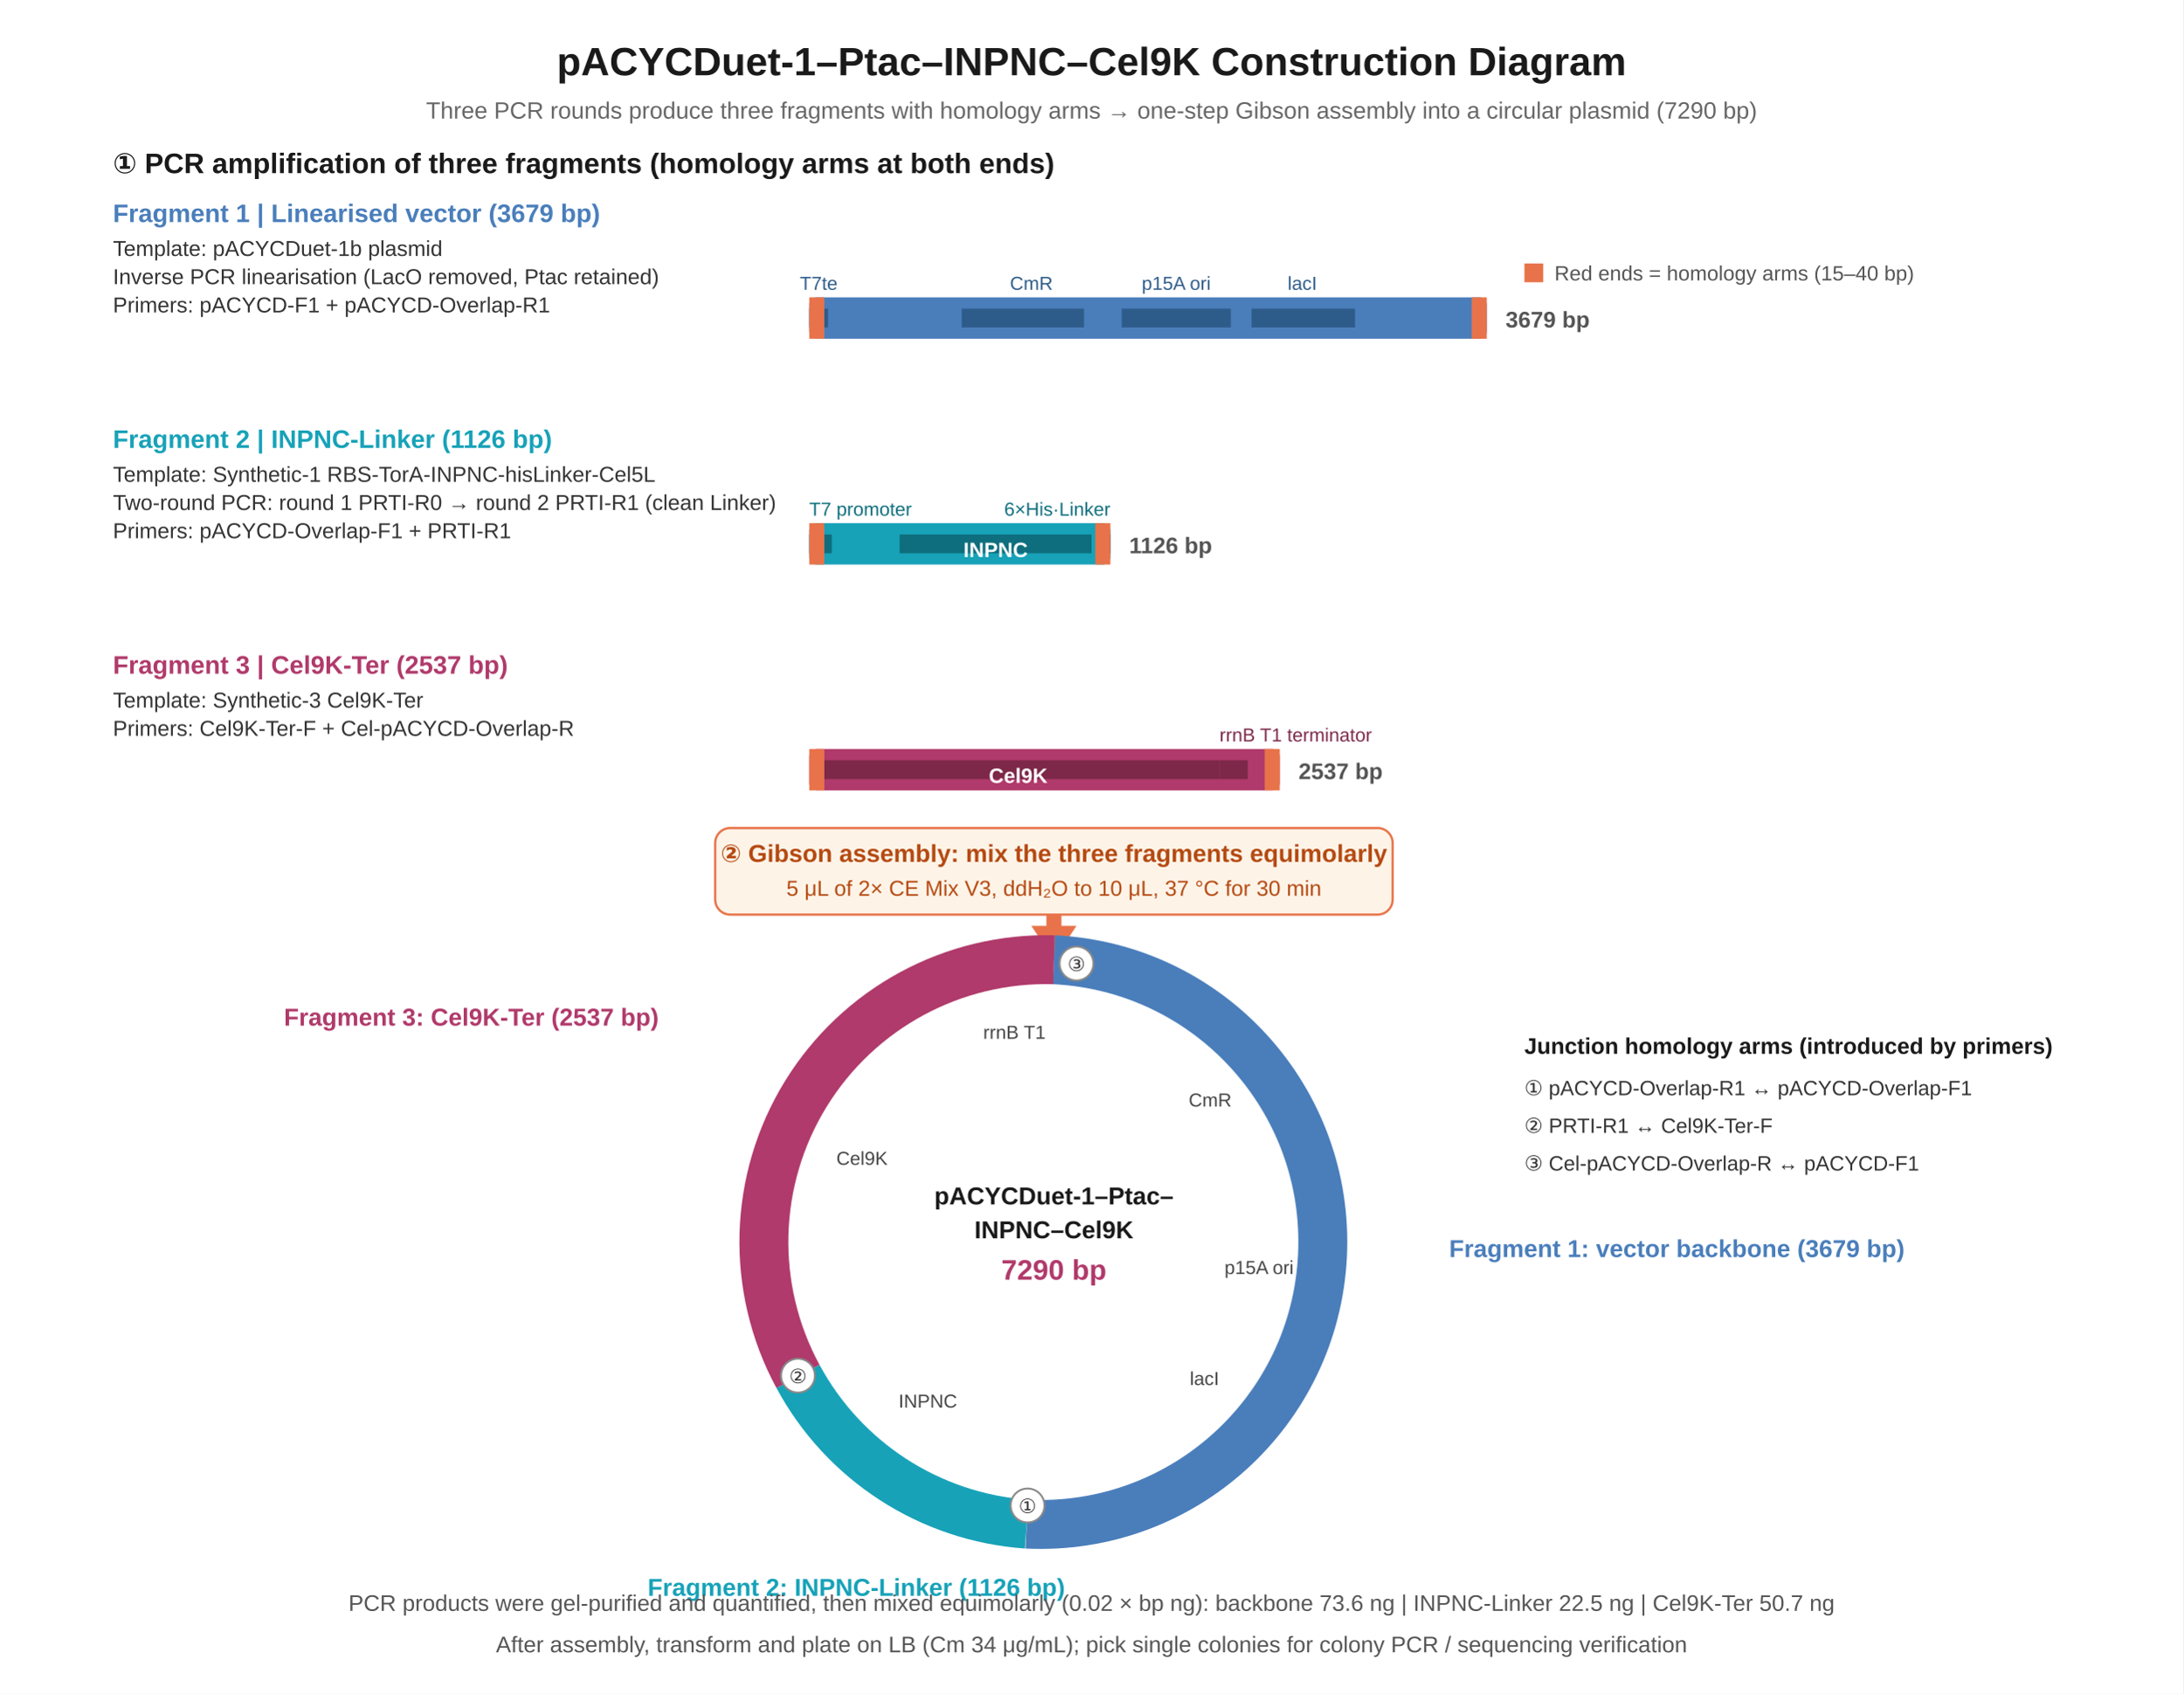
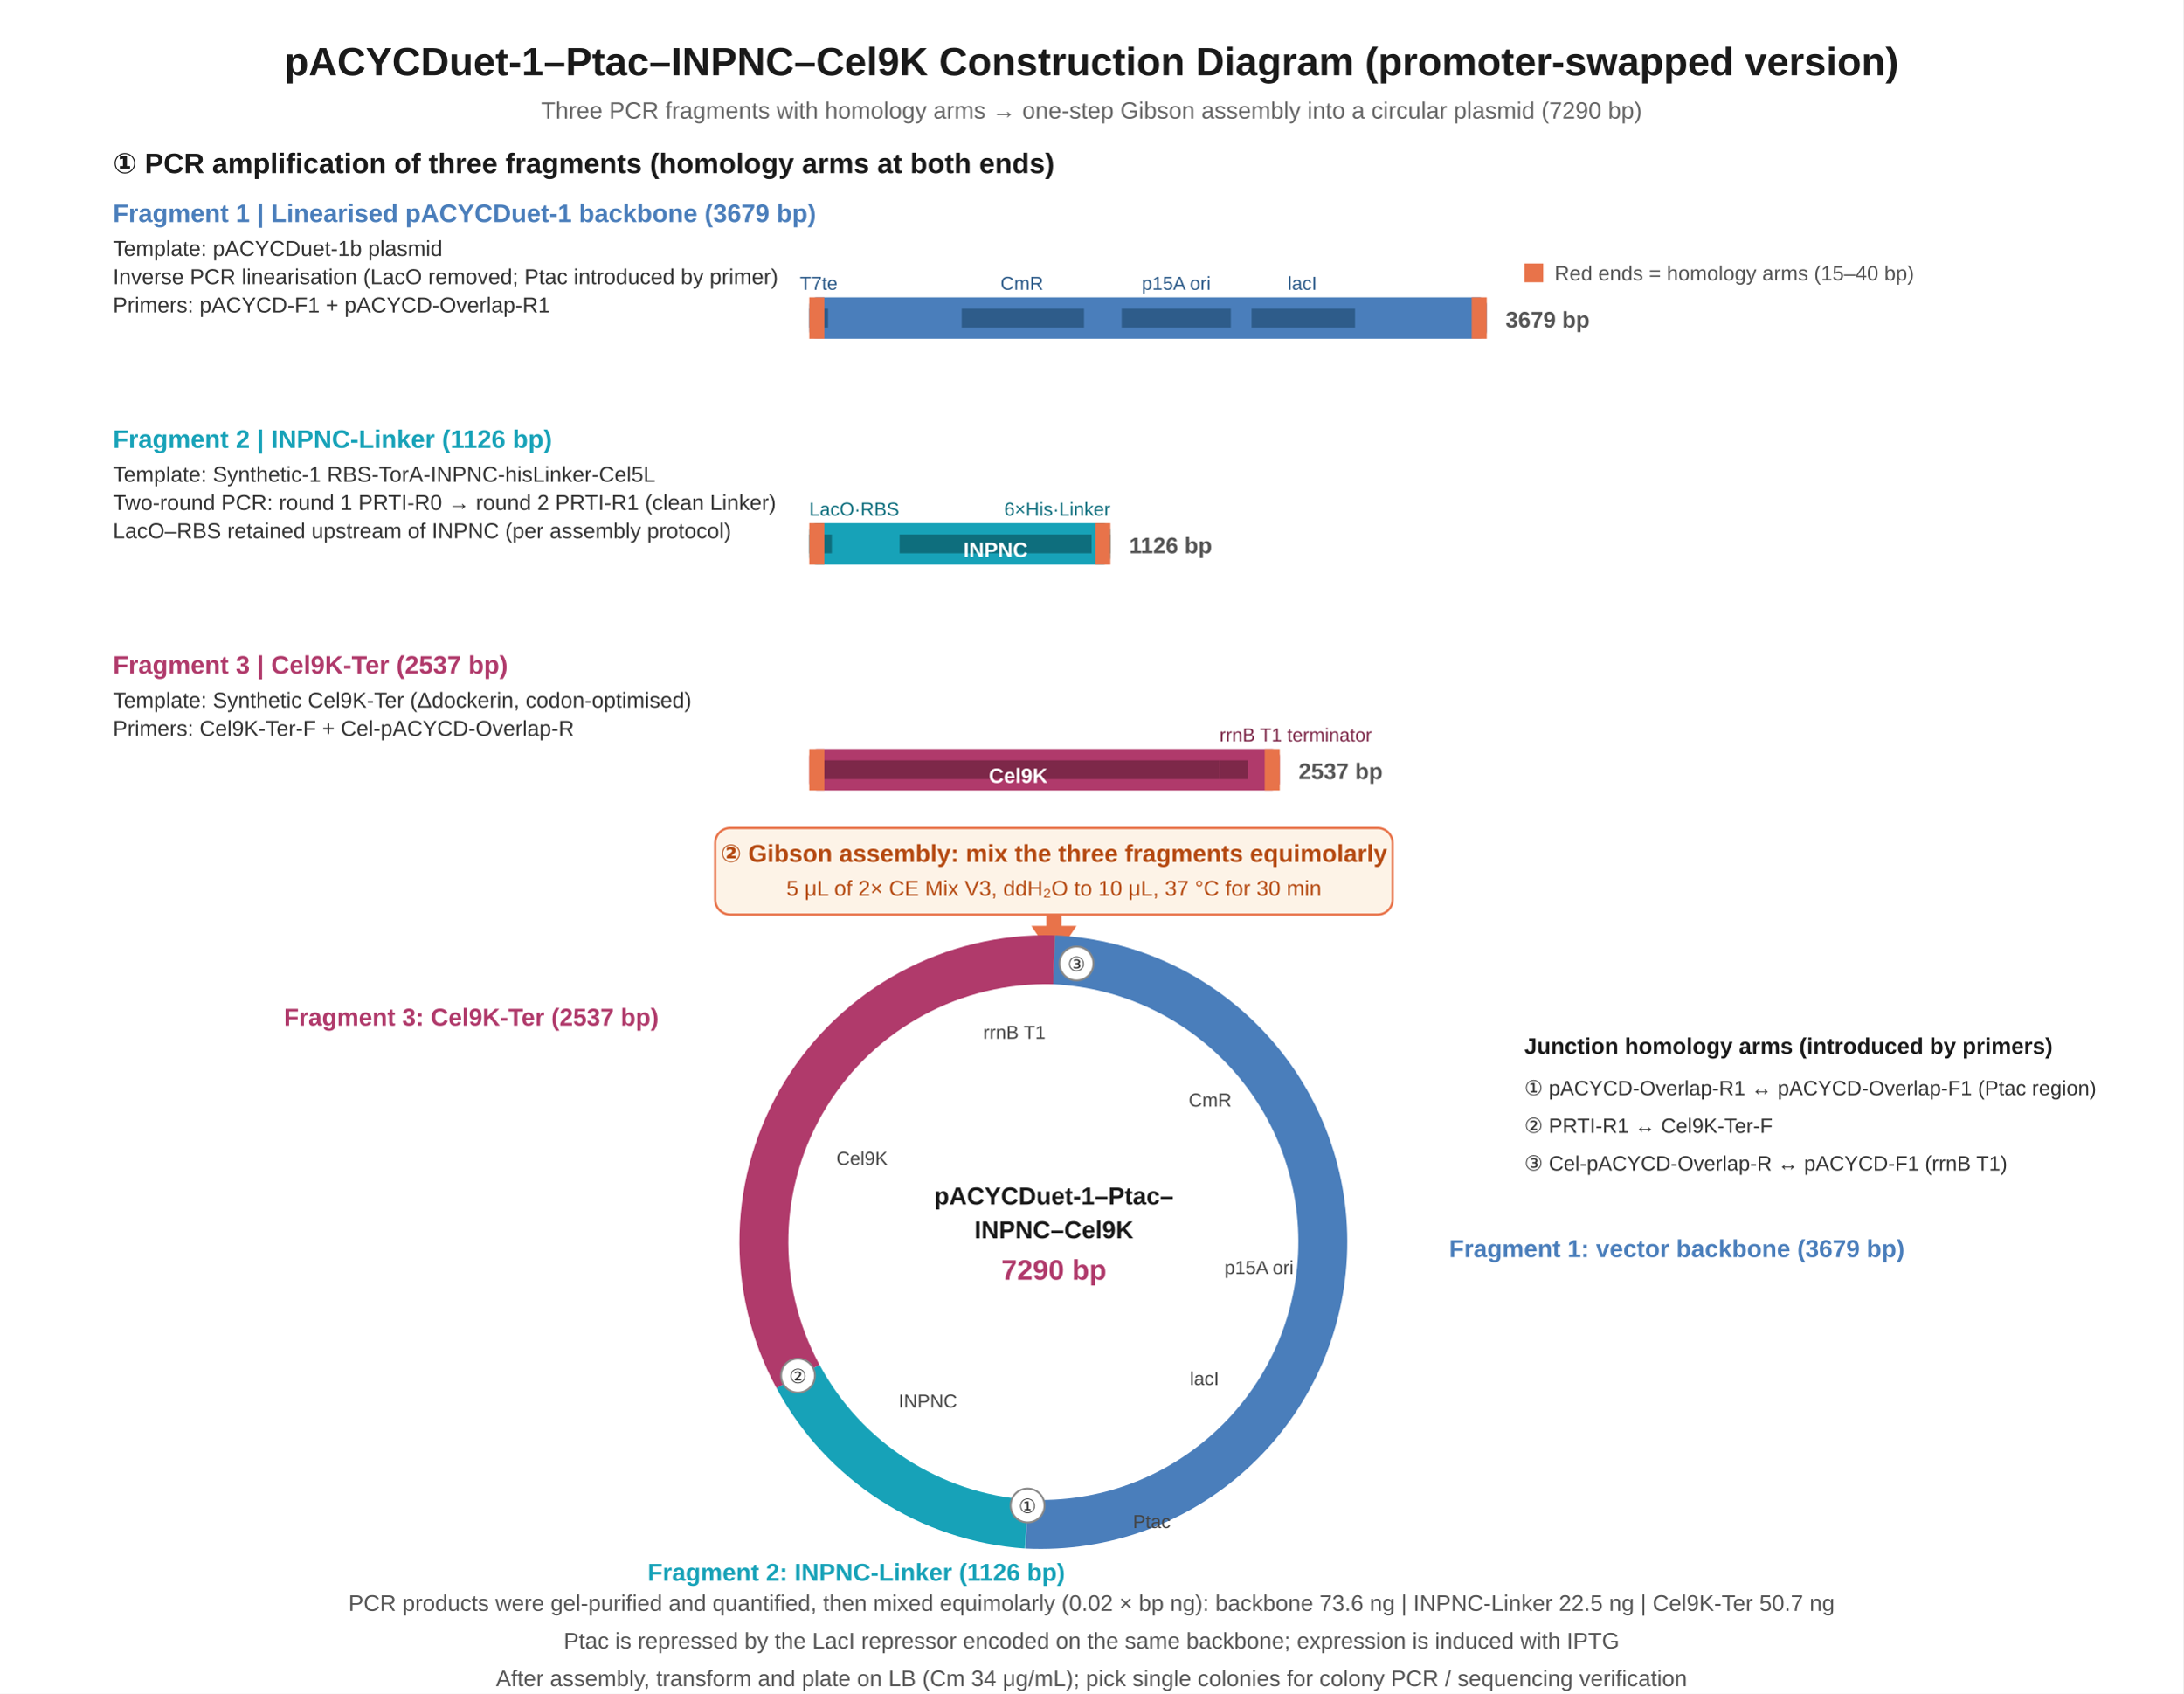
<svg xmlns="http://www.w3.org/2000/svg" viewBox="0 0 1160 900" font-family="Segoe UI, Arial, sans-serif">
  <rect width="1160" height="900" fill="#ffffff" />
-   <text x="580" y="40" text-anchor="middle" font-size="21" font-weight="bold" fill="#1a1a1a">pACYCDuet-1–Ptac–INPNC–Cel9K Construction Diagram</text>
-   <text x="580" y="63" text-anchor="middle" font-size="12.5" fill="#666666">Three PCR rounds produce three fragments with homology arms → one-step Gibson assembly into a circular plasmid (7290 bp)</text>
+   <text x="580" y="40" text-anchor="middle" font-size="21" font-weight="bold" fill="#1a1a1a">pACYCDuet-1–Ptac–INPNC–Cel9K Construction Diagram (promoter-swapped version)</text>
+   <text x="580" y="63" text-anchor="middle" font-size="12.5" fill="#666666">Three PCR fragments with homology arms → one-step Gibson assembly into a circular plasmid (7290 bp)</text>
  <text x="60" y="92" font-size="15" font-weight="bold" fill="#1a1a1a">① PCR amplification of three fragments (homology arms at both ends)</text>
-   <text x="60" y="118" font-size="13.5" font-weight="bold" fill="#4A7EBB">Fragment 1 | Linearised vector (3679 bp)</text>
+   <text x="60" y="118" font-size="13.5" font-weight="bold" fill="#4A7EBB">Fragment 1 | Linearised pACYCDuet-1 backbone (3679 bp)</text>
  <text x="60" y="136" font-size="11.5" fill="#333333">Template: pACYCDuet-1b plasmid</text>
-   <text x="60" y="151" font-size="11.5" fill="#333333">Inverse PCR linearisation (LacO removed, Ptac retained)</text>
+   <text x="60" y="151" font-size="11.5" fill="#333333">Inverse PCR linearisation (LacO removed; Ptac introduced by primer)</text>
  <text x="60" y="166" font-size="11.5" fill="#333333">Primers: pACYCD-F1 + pACYCD-Overlap-R1</text>
  <rect x="430" y="158" width="360" height="22" rx="4" fill="#4A7EBB" />
  <rect x="430" y="164" width="10" height="10" fill="#2E5C8A" />
  <rect x="511" y="164" width="65" height="10" fill="#2E5C8A" />
  <rect x="596" y="164" width="58" height="10" fill="#2E5C8A" />
  <rect x="665" y="164" width="55" height="10" fill="#2E5C8A" />
  <text x="435" y="154" font-size="10" fill="#2E5C8A" text-anchor="middle">T7te</text>
-   <text x="548" y="154" font-size="10" fill="#2E5C8A" text-anchor="middle">CmR</text>
+   <text x="543" y="154" font-size="10" fill="#2E5C8A" text-anchor="middle">CmR</text>
  <text x="625" y="154" font-size="10" fill="#2E5C8A" text-anchor="middle">p15A ori</text>
  <text x="692" y="154" font-size="10" fill="#2E5C8A" text-anchor="middle">lacI</text>
  <rect x="430" y="158" width="8" height="22" fill="#E8734A" />
  <rect x="782" y="158" width="8" height="22" fill="#E8734A" />
  <text x="800" y="174" font-size="12" font-weight="bold" fill="#555555">3679 bp</text>
  <rect x="810" y="140" width="10" height="10" fill="#E8734A" />
  <text x="826" y="149" font-size="11" fill="#555555">Red ends = homology arms (15–40 bp)</text>
  <text x="60" y="238" font-size="13.5" font-weight="bold" fill="#17A2B8">Fragment 2 | INPNC-Linker (1126 bp)</text>
  <text x="60" y="256" font-size="11.5" fill="#333333">Template: Synthetic-1 RBS-TorA-INPNC-hisLinker-Cel5L</text>
  <text x="60" y="271" font-size="11.5" fill="#333333">Two-round PCR: round 1 PRTI-R0 → round 2 PRTI-R1 (clean Linker)</text>
-   <text x="60" y="286" font-size="11.5" fill="#333333">Primers: pACYCD-Overlap-F1 + PRTI-R1</text>
+   <text x="60" y="286" font-size="11.5" fill="#333333">LacO–RBS retained upstream of INPNC (per assembly protocol)</text>
  <rect x="430" y="278" width="160" height="22" rx="4" fill="#17A2B8" />
  <rect x="430" y="284" width="12" height="10" fill="#0E6E7D" />
  <rect x="478" y="284" width="102" height="10" fill="#0E6E7D" />
  <rect x="583" y="284" width="7" height="10" fill="#0E6E7D" />
-   <text x="430" y="274" font-size="10" fill="#0E6E7D">T7 promoter</text>
+   <text x="430" y="274" font-size="10" fill="#0E6E7D">LacO·RBS</text>
  <text x="590" y="274" font-size="10" fill="#0E6E7D" text-anchor="end">6×His·Linker</text>
  <text x="529" y="296" font-size="11" font-weight="bold" fill="#ffffff" text-anchor="middle">INPNC</text>
  <rect x="430" y="278" width="8" height="22" fill="#E8734A" />
  <rect x="582" y="278" width="8" height="22" fill="#E8734A" />
  <text x="600" y="294" font-size="12" font-weight="bold" fill="#555555">1126 bp</text>
  <text x="60" y="358" font-size="13.5" font-weight="bold" fill="#B03A6B">Fragment 3 | Cel9K-Ter (2537 bp)</text>
-   <text x="60" y="376" font-size="11.5" fill="#333333">Template: Synthetic-3 Cel9K-Ter</text>
+   <text x="60" y="376" font-size="11.5" fill="#333333">Template: Synthetic Cel9K-Ter (Δdockerin, codon-optimised)</text>
  <text x="60" y="391" font-size="11.5" fill="#333333">Primers: Cel9K-Ter-F + Cel-pACYCD-Overlap-R</text>
  <rect x="430" y="398" width="250" height="22" rx="4" fill="#B03A6B" />
  <rect x="434" y="404" width="214" height="10" fill="#7D2849" />
  <rect x="648" y="404" width="15" height="10" fill="#7D2849" />
  <text x="541" y="416" font-size="11" font-weight="bold" fill="#ffffff" text-anchor="middle">Cel9K</text>
  <text x="648" y="394" font-size="10" fill="#7D2849">rrnB T1 terminator</text>
  <rect x="430" y="398" width="8" height="22" fill="#E8734A" />
  <rect x="672" y="398" width="8" height="22" fill="#E8734A" />
  <text x="690" y="414" font-size="12" font-weight="bold" fill="#555555">2537 bp</text>
  <rect x="380" y="440" width="360" height="46" rx="8" fill="#FDF3E7" stroke="#E8734A" stroke-width="1.2" />
  <text x="560" y="458" text-anchor="middle" font-size="13" font-weight="bold" fill="#B54A12">② Gibson assembly: mix the three fragments equimolarly</text>
  <text x="560" y="476" text-anchor="middle" font-size="11.5" fill="#B54A12">5 μL of 2× CE Mix V3, ddH₂O to 10 μL, 37 °C for 30 min</text>
  <polygon points="548,492 572,492 560,510" fill="#E8734A" />
  <rect x="556" y="486" width="8" height="8" fill="#E8734A" />
  <path d="M 560 510 A 150 150 0 1 1 545.5 809.9" fill="none" stroke="#4A7EBB" stroke-width="26" />
  <path d="M 545.5 809.9 A 150 150 0 0 1 424 731.4" fill="none" stroke="#17A2B8" stroke-width="26" />
  <path d="M 424 731.4 A 150 150 0 0 1 560 510" fill="none" stroke="#B03A6B" stroke-width="26" />
  <text x="560" y="640" text-anchor="middle" font-size="13" font-weight="bold" fill="#1a1a1a">pACYCDuet-1–Ptac–</text>
  <text x="560" y="658" text-anchor="middle" font-size="13" font-weight="bold" fill="#1a1a1a">INPNC–Cel9K</text>
  <text x="560" y="680" text-anchor="middle" font-size="15" font-weight="bold" fill="#B03A6B">7290 bp</text>
  <text x="643" y="588" text-anchor="middle" font-size="10" fill="#444444">CmR</text>
  <text x="669" y="677" text-anchor="middle" font-size="10" fill="#444444">p15A ori</text>
  <text x="640" y="736" text-anchor="middle" font-size="10" fill="#444444">lacI</text>
  <text x="493" y="748" text-anchor="middle" font-size="10" fill="#444444">INPNC</text>
  <text x="458" y="619" text-anchor="middle" font-size="10" fill="#444444">Cel9K</text>
  <text x="539" y="552" text-anchor="middle" font-size="10" fill="#444444">rrnB T1</text>
+   <text x="612" y="812" text-anchor="middle" font-size="10" fill="#444444">Ptac</text>
  <text x="770" y="668" font-size="13" font-weight="bold" fill="#4A7EBB">Fragment 1: vector backbone (3679 bp)</text>
-   <text x="455" y="848" text-anchor="middle" font-size="13" font-weight="bold" fill="#17A2B8">Fragment 2: INPNC-Linker (1126 bp)</text>
+   <text x="455" y="840" text-anchor="middle" font-size="13" font-weight="bold" fill="#17A2B8">Fragment 2: INPNC-Linker (1126 bp)</text>
  <text x="350" y="545" text-anchor="end" font-size="13" font-weight="bold" fill="#B03A6B">Fragment 3: Cel9K-Ter (2537 bp)</text>
  <circle cx="546" cy="800" r="9" fill="#ffffff" stroke="#888888" stroke-width="1" />
  <text x="546" y="804" text-anchor="middle" font-size="10.5" fill="#333333">①</text>
  <circle cx="424" cy="731" r="9" fill="#ffffff" stroke="#888888" stroke-width="1" />
  <text x="424" y="735" text-anchor="middle" font-size="10.5" fill="#333333">②</text>
  <circle cx="572" cy="512" r="9" fill="#ffffff" stroke="#888888" stroke-width="1" />
  <text x="572" y="516" text-anchor="middle" font-size="10.5" fill="#333333">③</text>
  <text x="810" y="560" font-size="12" font-weight="bold" fill="#1a1a1a">Junction homology arms (introduced by primers)</text>
-   <text x="810" y="582" font-size="11" fill="#333333">① pACYCD-Overlap-R1 ↔ pACYCD-Overlap-F1</text>
+   <text x="810" y="582" font-size="11" fill="#333333">① pACYCD-Overlap-R1 ↔ pACYCD-Overlap-F1 (Ptac region)</text>
  <text x="810" y="602" font-size="11" fill="#333333">② PRTI-R1 ↔ Cel9K-Ter-F</text>
-   <text x="810" y="622" font-size="11" fill="#333333">③ Cel-pACYCD-Overlap-R ↔ pACYCD-F1</text>
+   <text x="810" y="622" font-size="11" fill="#333333">③ Cel-pACYCD-Overlap-R ↔ pACYCD-F1 (rrnB T1)</text>
  <text x="580" y="856" text-anchor="middle" font-size="12" fill="#555555">PCR products were gel-purified and quantified, then mixed equimolarly (0.02 × bp ng): backbone 73.6 ng | INPNC-Linker 22.5 ng | Cel9K-Ter 50.7 ng</text>
-   <text x="580" y="878" text-anchor="middle" font-size="12" fill="#555555">After assembly, transform and plate on LB (Cm 34 μg/mL); pick single colonies for colony PCR / sequencing verification</text>
+   <text x="580" y="876" text-anchor="middle" font-size="12" fill="#555555">Ptac is repressed by the LacI repressor encoded on the same backbone; expression is induced with IPTG</text>
+   <text x="580" y="896" text-anchor="middle" font-size="12" fill="#555555">After assembly, transform and plate on LB (Cm 34 μg/mL); pick single colonies for colony PCR / sequencing verification</text>
</svg>
